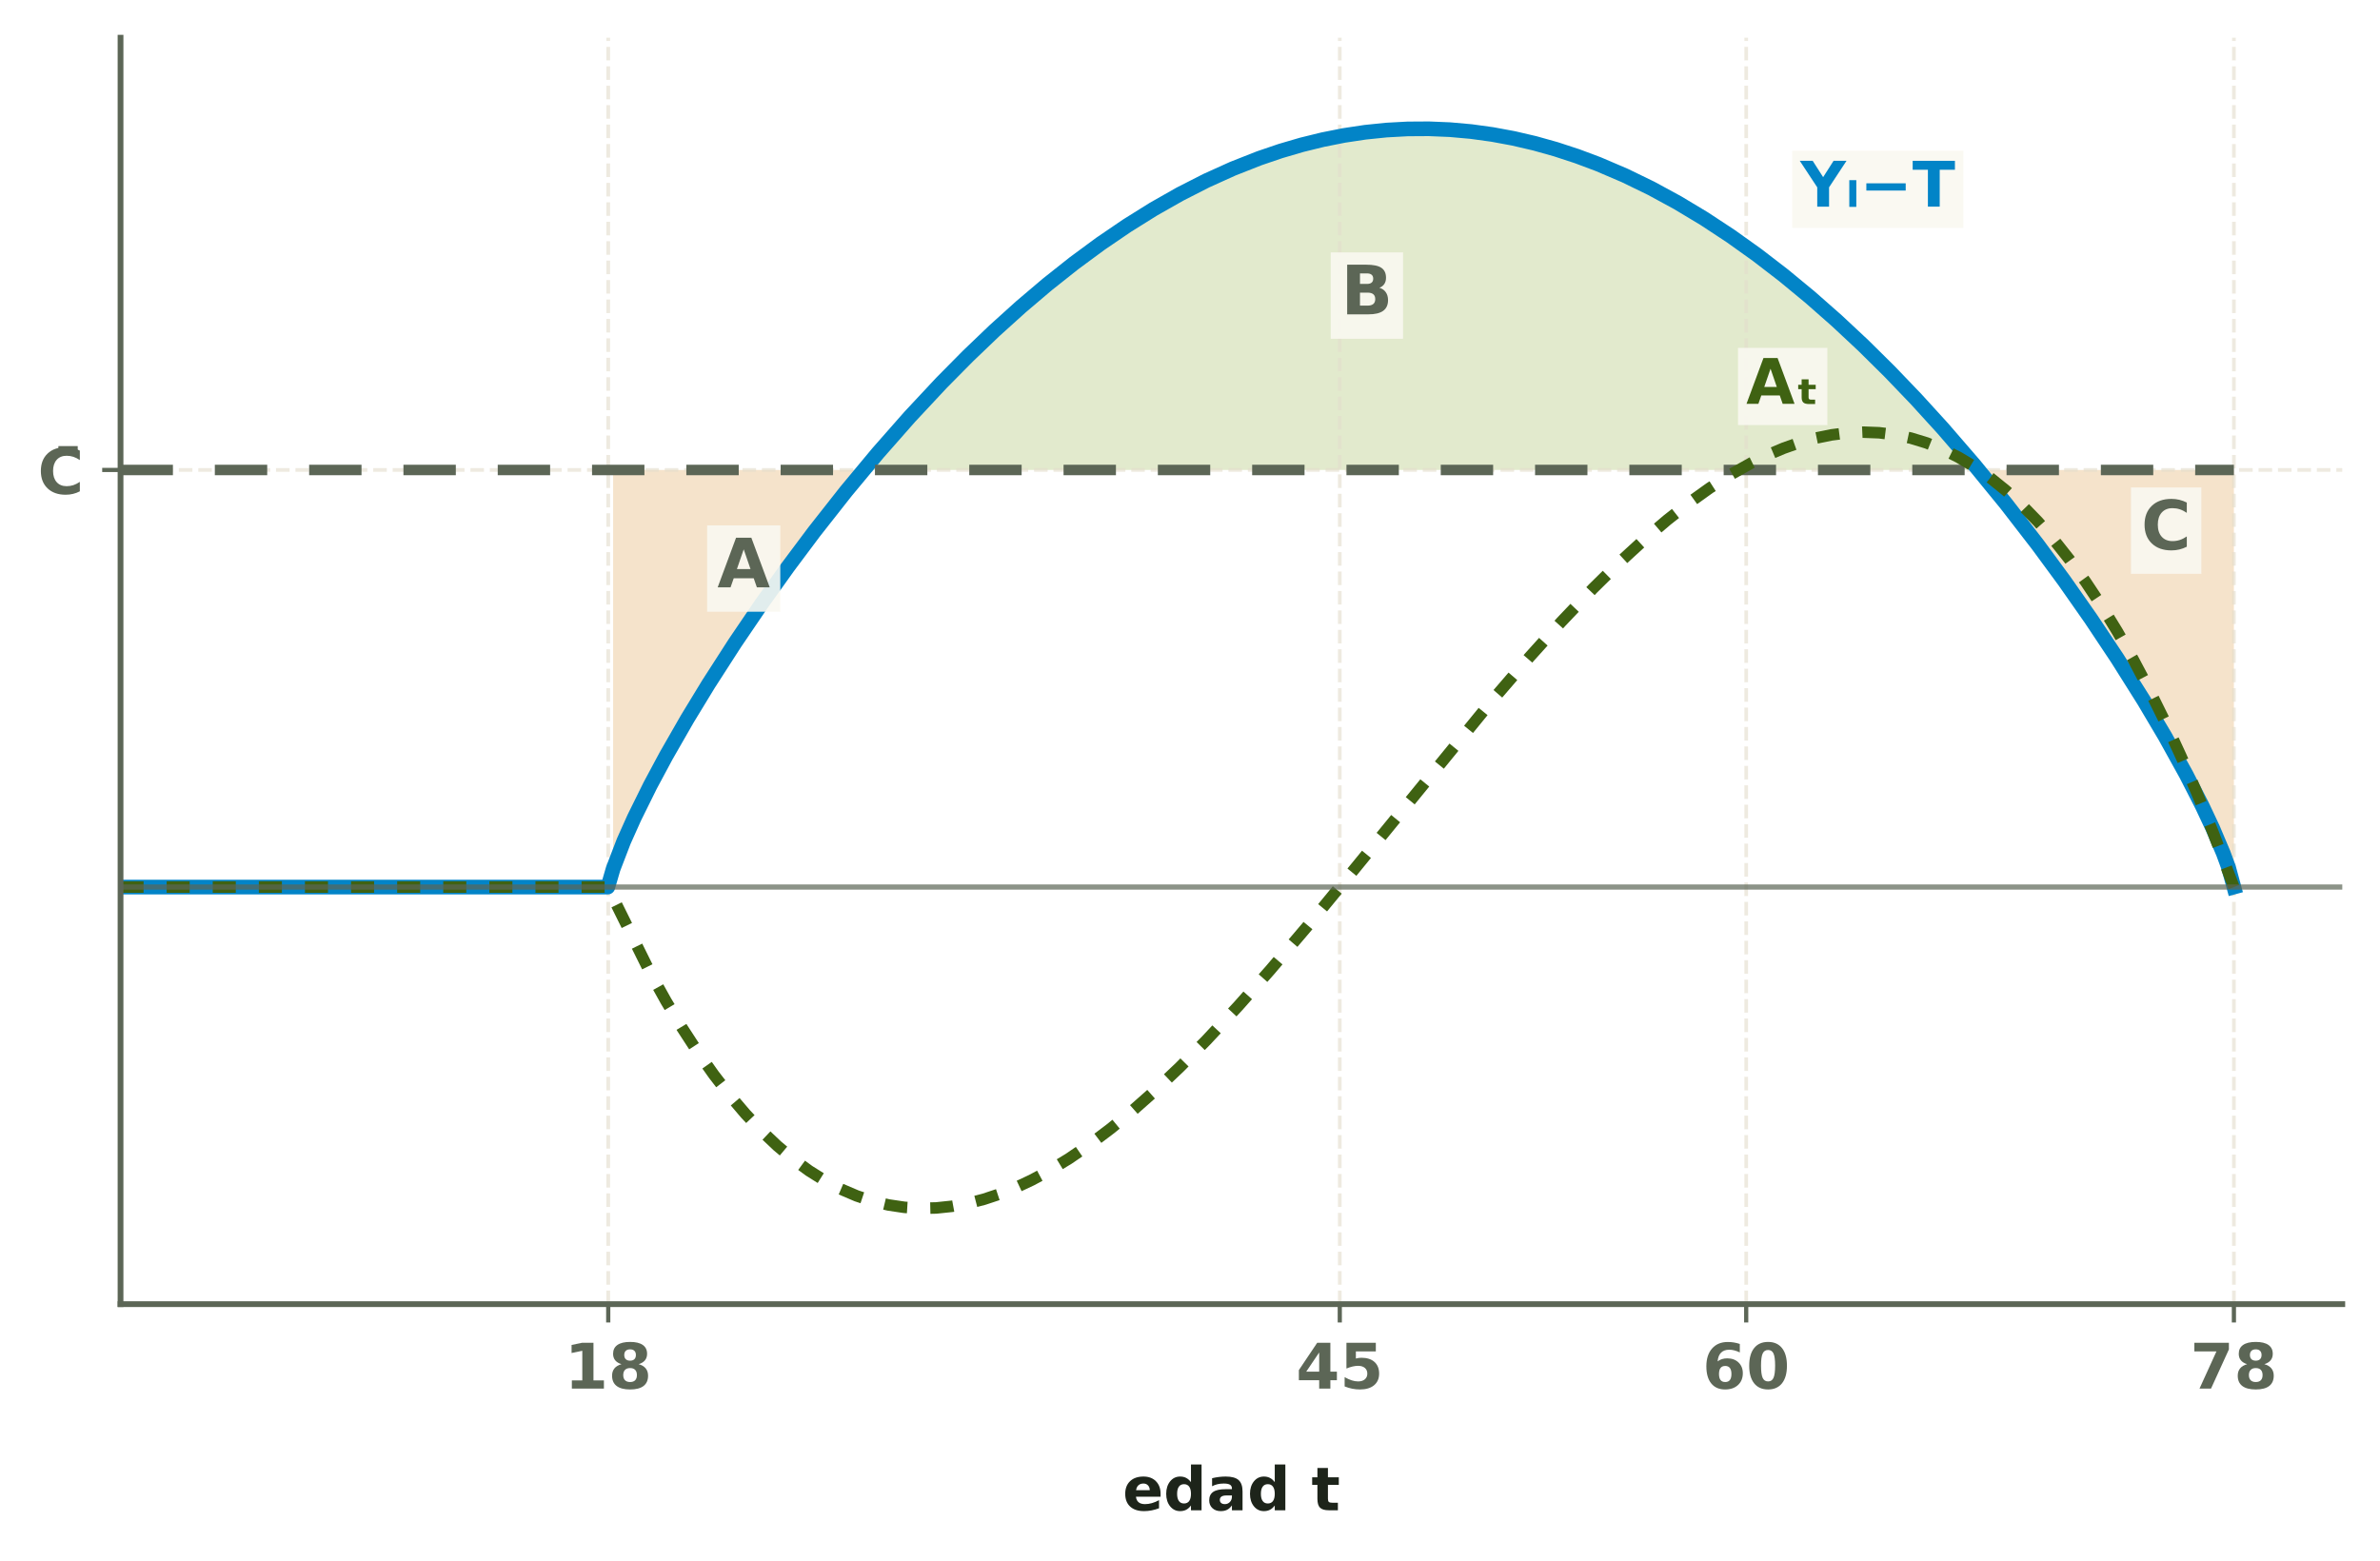
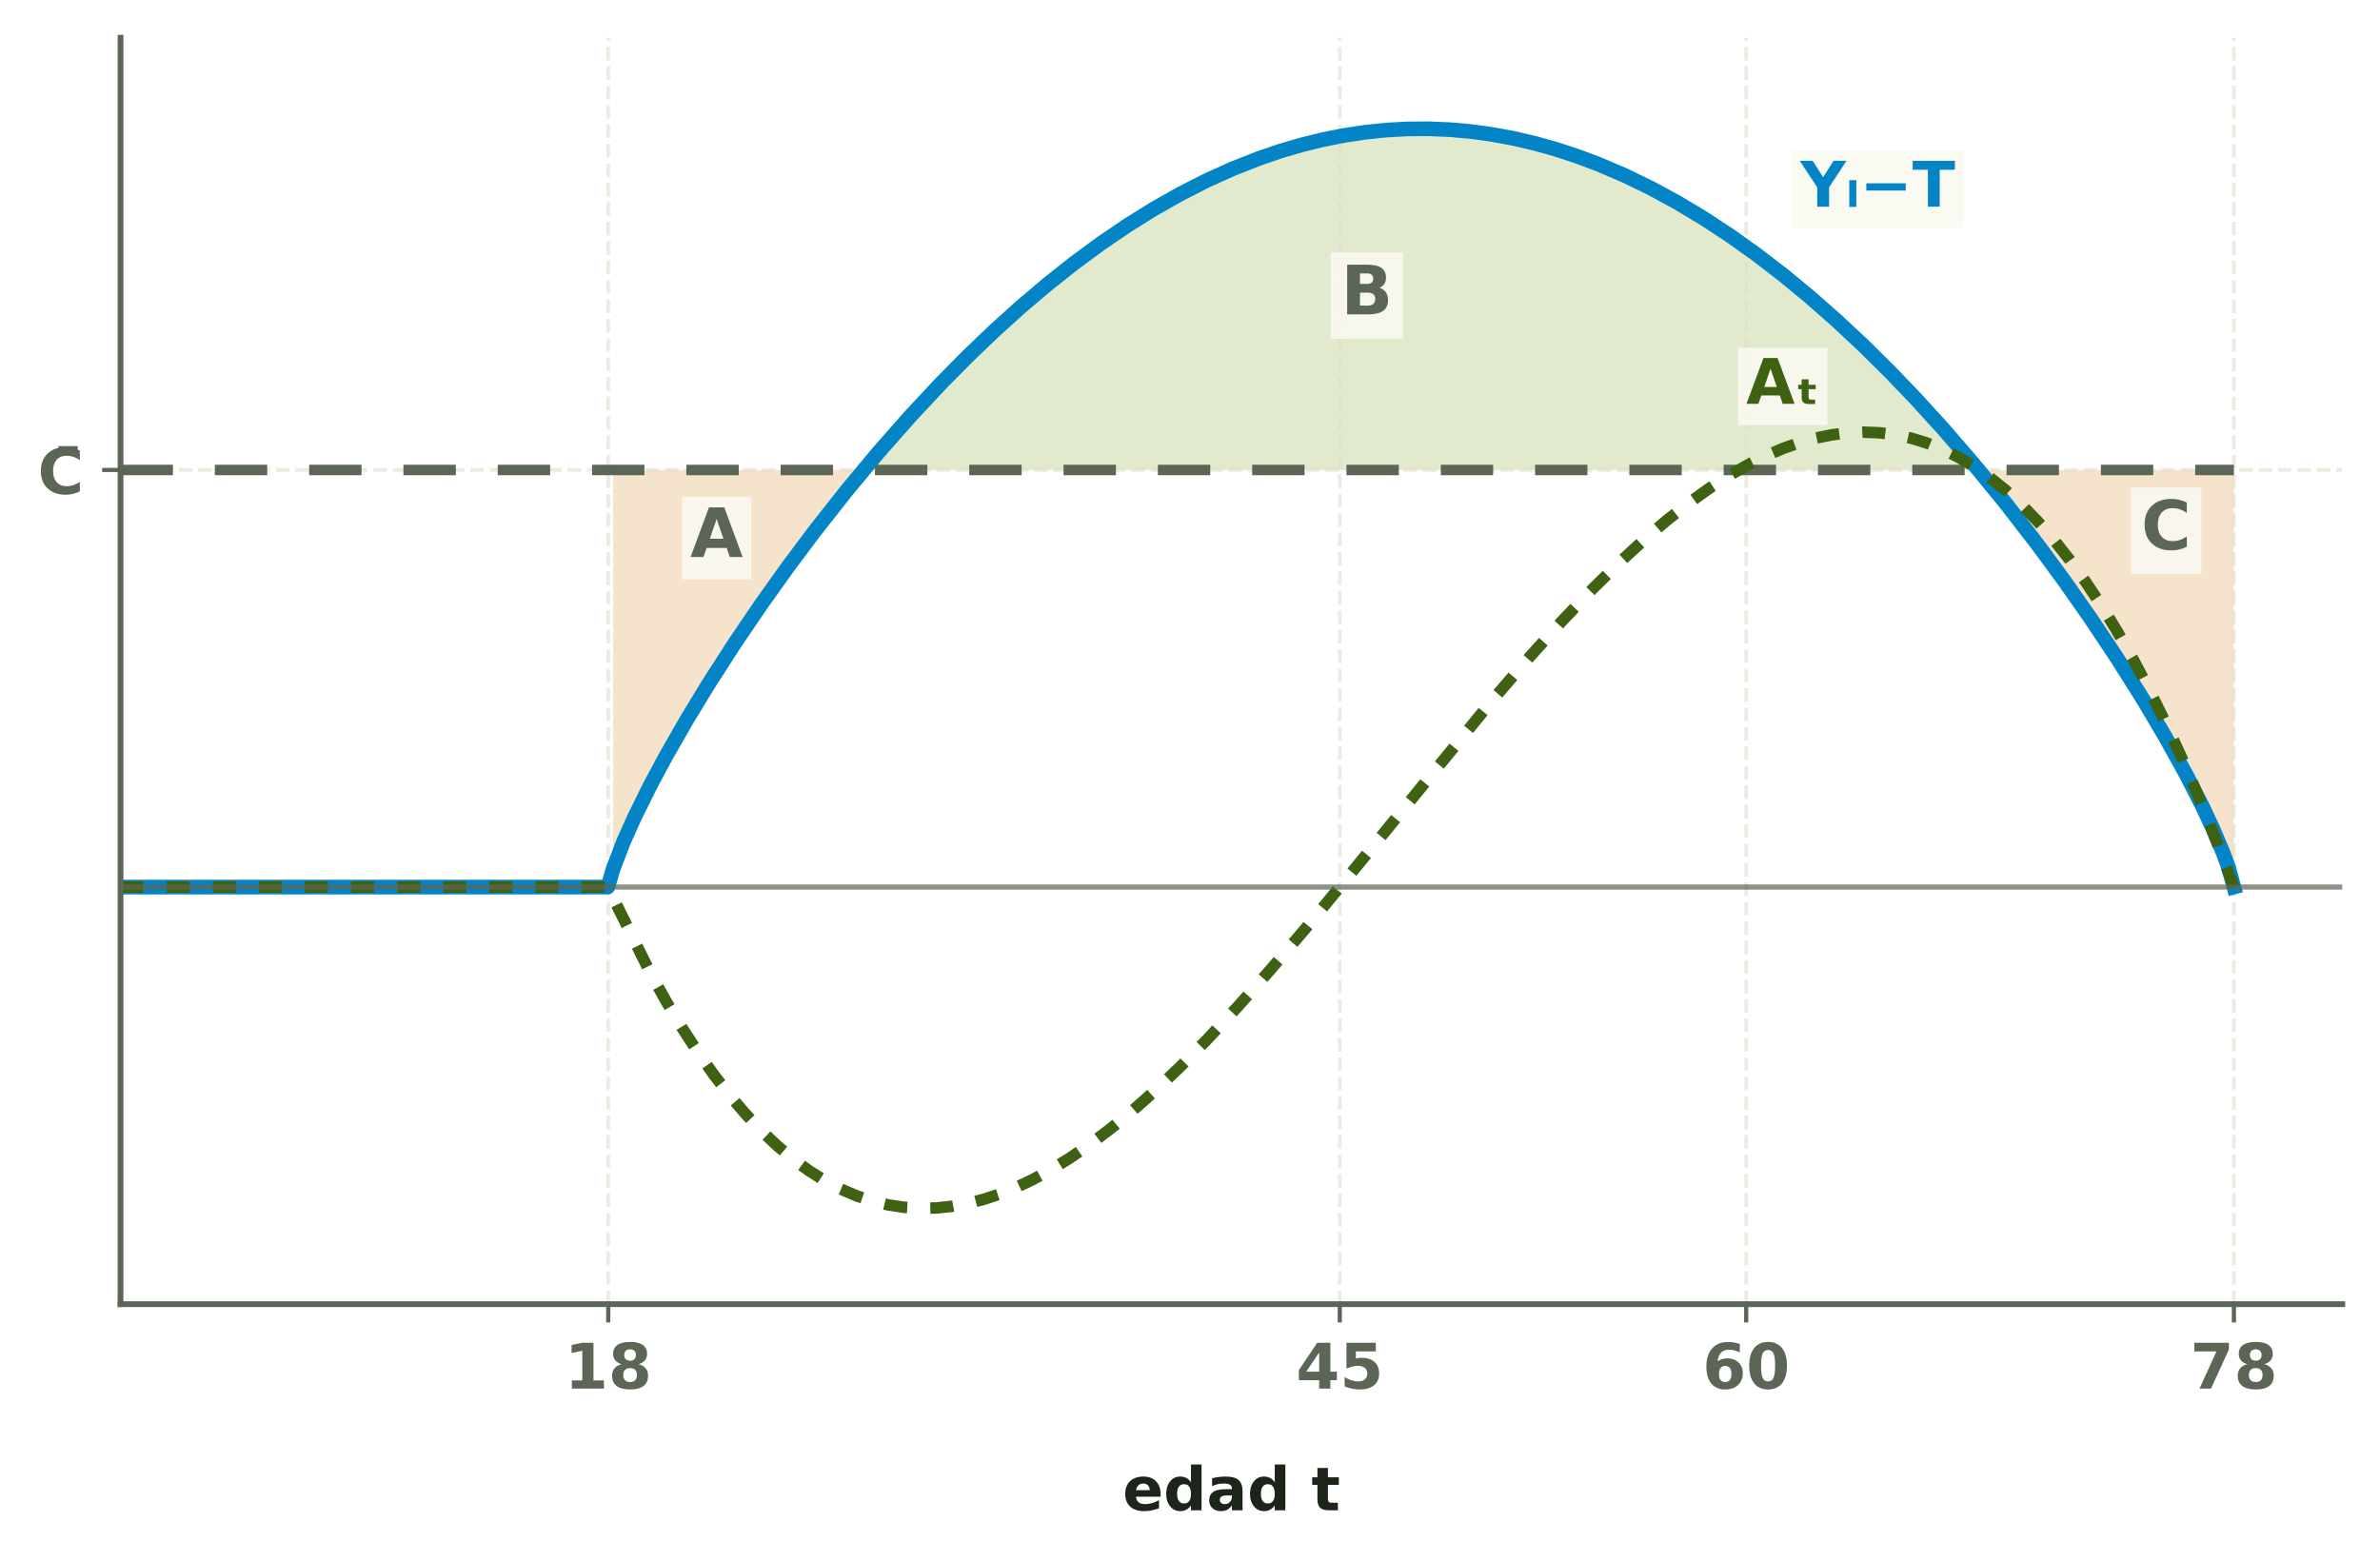
<svg xmlns="http://www.w3.org/2000/svg" xmlns:xlink="http://www.w3.org/1999/xlink" width="454.287pt" height="297.92pt" viewBox="0 0 454.287 297.92" version="1.1">
  <defs>
    <style type="text/css">*{stroke-linejoin: round; stroke-linecap: butt}</style>
  </defs>
  <g id="figure_1">
    <g id="patch_1">
      <path d="M 0 297.92  L 454.287 297.92  L 454.287 0  L 0 0  L 0 297.92  z " style="fill: none; opacity: 0" />
    </g>
    <g id="axes_1">
      <g id="patch_2">
        <path d="M 23.007 248.976  L 447.087 248.976  L 447.087 7.2  L 23.007 7.2  L 23.007 248.976  z " style="fill: none" />
      </g>
      <g id="PolyCollection_1">
        <path d="M 117.031 89.722  L 117.031 165.874  L 118.042 163.098  L 119.053 160.611  L 120.064 158.293  L 121.075 156.092  L 122.086 153.981  L 123.097 151.941  L 124.108 149.961  L 125.119 148.032  L 126.13 146.148  L 127.141 144.303  L 128.152 142.493  L 129.163 140.716  L 130.174 138.968  L 131.185 137.248  L 132.196 135.552  L 133.207 133.881  L 134.218 132.232  L 135.229 130.605  L 136.24 128.997  L 137.251 127.409  L 138.262 125.839  L 139.273 124.286  L 140.284 122.751  L 141.295 121.232  L 142.306 119.729  L 143.317 118.242  L 144.328 116.769  L 145.339 115.311  L 146.35 113.868  L 147.361 112.438  L 148.372 111.022  L 149.383 109.619  L 150.394 108.23  L 151.405 106.853  L 152.416 105.489  L 153.427 104.138  L 154.438 102.799  L 155.449 101.473  L 156.46 100.158  L 157.471 98.856  L 158.482 97.565  L 159.493 96.287  L 160.504 95.019  L 161.515 93.764  L 162.526 92.52  L 163.537 91.287  L 164.548 90.066  L 164.548 89.722  L 164.548 89.722  L 163.537 89.722  L 162.526 89.722  L 161.515 89.722  L 160.504 89.722  L 159.493 89.722  L 158.482 89.722  L 157.471 89.722  L 156.46 89.722  L 155.449 89.722  L 154.438 89.722  L 153.427 89.722  L 152.416 89.722  L 151.405 89.722  L 150.394 89.722  L 149.383 89.722  L 148.372 89.722  L 147.361 89.722  L 146.35 89.722  L 145.339 89.722  L 144.328 89.722  L 143.317 89.722  L 142.306 89.722  L 141.295 89.722  L 140.284 89.722  L 139.273 89.722  L 138.262 89.722  L 137.251 89.722  L 136.24 89.722  L 135.229 89.722  L 134.218 89.722  L 133.207 89.722  L 132.196 89.722  L 131.185 89.722  L 130.174 89.722  L 129.163 89.722  L 128.152 89.722  L 127.141 89.722  L 126.13 89.722  L 125.119 89.722  L 124.108 89.722  L 123.097 89.722  L 122.086 89.722  L 121.075 89.722  L 120.064 89.722  L 119.053 89.722  L 118.042 89.722  L 117.031 89.722  z " clip-path="url(#p60398a9bfd)" style="fill: #f5e3cb" />
        <path d="M 377.872 89.722  L 377.872 89.972  L 378.883 91.193  L 379.894 92.425  L 380.905 93.668  L 381.916 94.922  L 382.927 96.189  L 383.938 97.467  L 384.949 98.756  L 385.96 100.058  L 386.971 101.371  L 387.982 102.697  L 388.993 104.035  L 390.004 105.385  L 391.015 106.748  L 392.026 108.123  L 393.037 109.512  L 394.048 110.913  L 395.059 112.328  L 396.07 113.757  L 397.081 115.2  L 398.092 116.657  L 399.103 118.128  L 400.114 119.614  L 401.125 121.116  L 402.136 122.634  L 403.147 124.168  L 404.158 125.719  L 405.169 127.287  L 406.18 128.874  L 407.191 130.48  L 408.202 132.106  L 409.213 133.754  L 410.224 135.423  L 411.235 137.116  L 412.246 138.835  L 413.257 140.58  L 414.268 142.355  L 415.279 144.162  L 416.29 146.005  L 417.301 147.886  L 418.312 149.811  L 419.323 151.787  L 420.334 153.822  L 421.345 155.927  L 422.356 158.12  L 423.367 160.428  L 424.378 162.899  L 425.389 165.644  L 426.4 169.349  L 426.4 89.722  L 426.4 89.722  L 425.389 89.722  L 424.378 89.722  L 423.367 89.722  L 422.356 89.722  L 421.345 89.722  L 420.334 89.722  L 419.323 89.722  L 418.312 89.722  L 417.301 89.722  L 416.29 89.722  L 415.279 89.722  L 414.268 89.722  L 413.257 89.722  L 412.246 89.722  L 411.235 89.722  L 410.224 89.722  L 409.213 89.722  L 408.202 89.722  L 407.191 89.722  L 406.18 89.722  L 405.169 89.722  L 404.158 89.722  L 403.147 89.722  L 402.136 89.722  L 401.125 89.722  L 400.114 89.722  L 399.103 89.722  L 398.092 89.722  L 397.081 89.722  L 396.07 89.722  L 395.059 89.722  L 394.048 89.722  L 393.037 89.722  L 392.026 89.722  L 391.015 89.722  L 390.004 89.722  L 388.993 89.722  L 387.982 89.722  L 386.971 89.722  L 385.96 89.722  L 384.949 89.722  L 383.938 89.722  L 382.927 89.722  L 381.916 89.722  L 380.905 89.722  L 379.894 89.722  L 378.883 89.722  L 377.872 89.722  z " clip-path="url(#p60398a9bfd)" style="fill: #f5e3cb" />
      </g>
      <g id="PolyCollection_2">
        <path d="M 165.559 89.722  L 165.559 88.856  L 166.57 87.657  L 167.581 86.47  L 168.592 85.293  L 169.603 84.128  L 170.614 82.974  L 171.625 81.831  L 172.636 80.699  L 173.647 79.578  L 174.658 78.468  L 175.669 77.369  L 176.68 76.28  L 177.691 75.203  L 178.702 74.137  L 179.713 73.082  L 180.725 72.037  L 181.736 71.004  L 182.747 69.981  L 183.758 68.97  L 184.769 67.969  L 185.78 66.98  L 186.791 66.001  L 187.802 65.033  L 188.813 64.076  L 189.824 63.13  L 190.835 62.195  L 191.846 61.272  L 192.857 60.359  L 193.868 59.457  L 194.879 58.566  L 195.89 57.686  L 196.901 56.818  L 197.912 55.96  L 198.923 55.114  L 199.934 54.278  L 200.945 53.454  L 201.956 52.641  L 202.967 51.839  L 203.978 51.048  L 204.989 50.269  L 206 49.501  L 207.011 48.744  L 208.022 47.998  L 209.033 47.264  L 210.044 46.54  L 211.055 45.829  L 212.066 45.128  L 213.077 44.439  L 214.088 43.762  L 215.099 43.096  L 216.11 42.441  L 217.121 41.798  L 218.132 41.166  L 219.143 40.546  L 220.154 39.937  L 221.165 39.34  L 222.176 38.754  L 223.187 38.18  L 224.198 37.618  L 225.209 37.067  L 226.22 36.528  L 227.231 36  L 228.242 35.485  L 229.253 34.98  L 230.264 34.488  L 231.275 34.007  L 232.286 33.539  L 233.297 33.082  L 234.308 32.636  L 235.319 32.203  L 236.33 31.781  L 237.341 31.371  L 238.352 30.974  L 239.363 30.587  L 240.374 30.213  L 241.385 29.851  L 242.396 29.501  L 243.407 29.162  L 244.418 28.836  L 245.429 28.521  L 246.44 28.219  L 247.451 27.928  L 248.462 27.65  L 249.473 27.383  L 250.484 27.129  L 251.495 26.886  L 252.506 26.656  L 253.517 26.437  L 254.528 26.231  L 255.539 26.037  L 256.55 25.855  L 257.561 25.684  L 258.572 25.526  L 259.583 25.381  L 260.594 25.247  L 261.605 25.125  L 262.616 25.015  L 263.627 24.918  L 264.638 24.832  L 265.649 24.759  L 266.66 24.698  L 267.671 24.649  L 268.682 24.612  L 269.693 24.587  L 270.704 24.575  L 271.715 24.574  L 272.726 24.586  L 273.737 24.61  L 274.748 24.646  L 275.759 24.694  L 276.77 24.754  L 277.782 24.826  L 278.793 24.911  L 279.804 25.007  L 280.815 25.116  L 281.826 25.237  L 282.837 25.37  L 283.848 25.515  L 284.859 25.672  L 285.87 25.841  L 286.881 26.022  L 287.892 26.216  L 288.903 26.421  L 289.914 26.639  L 290.925 26.868  L 291.936 27.11  L 292.947 27.363  L 293.958 27.629  L 294.969 27.906  L 295.98 28.196  L 296.991 28.498  L 298.002 28.811  L 299.013 29.137  L 300.024 29.474  L 301.035 29.824  L 302.046 30.185  L 303.057 30.558  L 304.068 30.943  L 305.079 31.34  L 306.09 31.749  L 307.101 32.17  L 308.112 32.603  L 309.123 33.047  L 310.134 33.503  L 311.145 33.971  L 312.156 34.451  L 313.167 34.942  L 314.178 35.445  L 315.189 35.96  L 316.2 36.487  L 317.211 37.025  L 318.222 37.575  L 319.233 38.136  L 320.244 38.71  L 321.255 39.294  L 322.266 39.891  L 323.277 40.498  L 324.288 41.118  L 325.299 41.749  L 326.31 42.391  L 327.321 43.045  L 328.332 43.71  L 329.343 44.387  L 330.354 45.075  L 331.365 45.774  L 332.376 46.485  L 333.387 47.207  L 334.398 47.941  L 335.409 48.686  L 336.42 49.442  L 337.431 50.209  L 338.442 50.988  L 339.453 51.778  L 340.464 52.579  L 341.475 53.391  L 342.486 54.214  L 343.497 55.049  L 344.508 55.895  L 345.519 56.751  L 346.53 57.619  L 347.541 58.498  L 348.552 59.388  L 349.563 60.289  L 350.574 61.201  L 351.585 62.124  L 352.596 63.058  L 353.607 64.003  L 354.618 64.959  L 355.629 65.926  L 356.64 66.904  L 357.651 67.893  L 358.662 68.893  L 359.673 69.903  L 360.684 70.925  L 361.695 71.958  L 362.706 73.001  L 363.717 74.056  L 364.728 75.121  L 365.739 76.197  L 366.75 77.285  L 367.761 78.383  L 368.772 79.492  L 369.783 80.612  L 370.794 81.743  L 371.805 82.886  L 372.816 84.039  L 373.828 85.203  L 374.839 86.379  L 375.85 87.565  L 376.861 88.763  L 376.861 89.722  L 376.861 89.722  L 375.85 89.722  L 374.839 89.722  L 373.828 89.722  L 372.816 89.722  L 371.805 89.722  L 370.794 89.722  L 369.783 89.722  L 368.772 89.722  L 367.761 89.722  L 366.75 89.722  L 365.739 89.722  L 364.728 89.722  L 363.717 89.722  L 362.706 89.722  L 361.695 89.722  L 360.684 89.722  L 359.673 89.722  L 358.662 89.722  L 357.651 89.722  L 356.64 89.722  L 355.629 89.722  L 354.618 89.722  L 353.607 89.722  L 352.596 89.722  L 351.585 89.722  L 350.574 89.722  L 349.563 89.722  L 348.552 89.722  L 347.541 89.722  L 346.53 89.722  L 345.519 89.722  L 344.508 89.722  L 343.497 89.722  L 342.486 89.722  L 341.475 89.722  L 340.464 89.722  L 339.453 89.722  L 338.442 89.722  L 337.431 89.722  L 336.42 89.722  L 335.409 89.722  L 334.398 89.722  L 333.387 89.722  L 332.376 89.722  L 331.365 89.722  L 330.354 89.722  L 329.343 89.722  L 328.332 89.722  L 327.321 89.722  L 326.31 89.722  L 325.299 89.722  L 324.288 89.722  L 323.277 89.722  L 322.266 89.722  L 321.255 89.722  L 320.244 89.722  L 319.233 89.722  L 318.222 89.722  L 317.211 89.722  L 316.2 89.722  L 315.189 89.722  L 314.178 89.722  L 313.167 89.722  L 312.156 89.722  L 311.145 89.722  L 310.134 89.722  L 309.123 89.722  L 308.112 89.722  L 307.101 89.722  L 306.09 89.722  L 305.079 89.722  L 304.068 89.722  L 303.057 89.722  L 302.046 89.722  L 301.035 89.722  L 300.024 89.722  L 299.013 89.722  L 298.002 89.722  L 296.991 89.722  L 295.98 89.722  L 294.969 89.722  L 293.958 89.722  L 292.947 89.722  L 291.936 89.722  L 290.925 89.722  L 289.914 89.722  L 288.903 89.722  L 287.892 89.722  L 286.881 89.722  L 285.87 89.722  L 284.859 89.722  L 283.848 89.722  L 282.837 89.722  L 281.826 89.722  L 280.815 89.722  L 279.804 89.722  L 278.793 89.722  L 277.782 89.722  L 276.77 89.722  L 275.759 89.722  L 274.748 89.722  L 273.737 89.722  L 272.726 89.722  L 271.715 89.722  L 270.704 89.722  L 269.693 89.722  L 268.682 89.722  L 267.671 89.722  L 266.66 89.722  L 265.649 89.722  L 264.638 89.722  L 263.627 89.722  L 262.616 89.722  L 261.605 89.722  L 260.594 89.722  L 259.583 89.722  L 258.572 89.722  L 257.561 89.722  L 256.55 89.722  L 255.539 89.722  L 254.528 89.722  L 253.517 89.722  L 252.506 89.722  L 251.495 89.722  L 250.484 89.722  L 249.473 89.722  L 248.462 89.722  L 247.451 89.722  L 246.44 89.722  L 245.429 89.722  L 244.418 89.722  L 243.407 89.722  L 242.396 89.722  L 241.385 89.722  L 240.374 89.722  L 239.363 89.722  L 238.352 89.722  L 237.341 89.722  L 236.33 89.722  L 235.319 89.722  L 234.308 89.722  L 233.297 89.722  L 232.286 89.722  L 231.275 89.722  L 230.264 89.722  L 229.253 89.722  L 228.242 89.722  L 227.231 89.722  L 226.22 89.722  L 225.209 89.722  L 224.198 89.722  L 223.187 89.722  L 222.176 89.722  L 221.165 89.722  L 220.154 89.722  L 219.143 89.722  L 218.132 89.722  L 217.121 89.722  L 216.11 89.722  L 215.099 89.722  L 214.088 89.722  L 213.077 89.722  L 212.066 89.722  L 211.055 89.722  L 210.044 89.722  L 209.033 89.722  L 208.022 89.722  L 207.011 89.722  L 206 89.722  L 204.989 89.722  L 203.978 89.722  L 202.967 89.722  L 201.956 89.722  L 200.945 89.722  L 199.934 89.722  L 198.923 89.722  L 197.912 89.722  L 196.901 89.722  L 195.89 89.722  L 194.879 89.722  L 193.868 89.722  L 192.857 89.722  L 191.846 89.722  L 190.835 89.722  L 189.824 89.722  L 188.813 89.722  L 187.802 89.722  L 186.791 89.722  L 185.78 89.722  L 184.769 89.722  L 183.758 89.722  L 182.747 89.722  L 181.736 89.722  L 180.725 89.722  L 179.713 89.722  L 178.702 89.722  L 177.691 89.722  L 176.68 89.722  L 175.669 89.722  L 174.658 89.722  L 173.647 89.722  L 172.636 89.722  L 171.625 89.722  L 170.614 89.722  L 169.603 89.722  L 168.592 89.722  L 167.581 89.722  L 166.57 89.722  L 165.559 89.722  z " clip-path="url(#p60398a9bfd)" style="fill: #e2eacd" />
      </g>
      <g id="matplotlib.axis_1">
        <g id="xtick_1">
          <g id="line2d_1">
            <path d="M 116.098 248.976  L 116.098 7.2  " clip-path="url(#p60398a9bfd)" style="fill: none; stroke-dasharray: 2.59,1.12; stroke-dashoffset: 0; stroke: #e2dccb; stroke-opacity: 0.6; stroke-width: 0.7" />
          </g>
          <g id="line2d_2">
            <defs>
              <path id="m096bc9ec4f" d="M 0 0  L 0 3.5  " style="stroke: #5c6656; stroke-width: 0.8" />
            </defs>
            <g>
              <use xlink:href="#m096bc9ec4f" x="116.098" y="248.976" style="fill: #5c6656; stroke: #5c6656; stroke-width: 0.8" />
            </g>
          </g>
          <g id="text_1">
            <g style="fill: #5c6656" transform="translate(107.7482 265.0941) scale(0.12 -0.12)">
              <defs>
                <path id="DejaVuSans-Bold-31" d="M 750 831  L 1813 831  L 1813 3847  L 722 3622  L 722 4441  L 1806 4666  L 2950 4666  L 2950 831  L 4013 831  L 4013 0  L 750 0  L 750 831  z " transform="scale(0.015625)" />
                <path id="DejaVuSans-Bold-38" d="M 2228 2088  Q 1891 2088 1709 1903  Q 1528 1719 1528 1375  Q 1528 1031 1709 848  Q 1891 666 2228 666  Q 2563 666 2741 848  Q 2919 1031 2919 1375  Q 2919 1722 2741 1905  Q 2563 2088 2228 2088  z M 1350 2484  Q 925 2613 709 2878  Q 494 3144 494 3541  Q 494 4131 934 4440  Q 1375 4750 2228 4750  Q 3075 4750 3515 4442  Q 3956 4134 3956 3541  Q 3956 3144 3739 2878  Q 3522 2613 3097 2484  Q 3572 2353 3814 2058  Q 4056 1763 4056 1313  Q 4056 619 3595 264  Q 3134 -91 2228 -91  Q 1319 -91 855 264  Q 391 619 391 1313  Q 391 1763 633 2058  Q 875 2353 1350 2484  z M 1631 3419  Q 1631 3141 1786 2991  Q 1941 2841 2228 2841  Q 2509 2841 2662 2991  Q 2816 3141 2816 3419  Q 2816 3697 2662 3845  Q 2509 3994 2228 3994  Q 1941 3994 1786 3844  Q 1631 3694 1631 3419  z " transform="scale(0.015625)" />
              </defs>
              <use xlink:href="#DejaVuSans-Bold-31" />
              <use xlink:href="#DejaVuSans-Bold-38" x="69.58" />
            </g>
          </g>
        </g>
        <g id="xtick_2">
          <g id="line2d_3">
            <path d="M 255.734 248.976  L 255.734 7.2  " clip-path="url(#p60398a9bfd)" style="fill: none; stroke-dasharray: 2.59,1.12; stroke-dashoffset: 0; stroke: #e2dccb; stroke-opacity: 0.6; stroke-width: 0.7" />
          </g>
          <g id="line2d_4">
            <g>
              <use xlink:href="#m096bc9ec4f" x="255.734" y="248.976" style="fill: #5c6656; stroke: #5c6656; stroke-width: 0.8" />
            </g>
          </g>
          <g id="text_2">
            <g style="fill: #5c6656" transform="translate(247.3843 265.0941) scale(0.12 -0.12)">
              <defs>
                <path id="DejaVuSans-Bold-34" d="M 2356 3675  L 1038 1722  L 2356 1722  L 2356 3675  z M 2156 4666  L 3494 4666  L 3494 1722  L 4159 1722  L 4159 850  L 3494 850  L 3494 0  L 2356 0  L 2356 850  L 288 850  L 288 1881  L 2156 4666  z " transform="scale(0.015625)" />
                <path id="DejaVuSans-Bold-35" d="M 678 4666  L 3669 4666  L 3669 3781  L 1638 3781  L 1638 3059  Q 1775 3097 1914 3117  Q 2053 3138 2203 3138  Q 3056 3138 3531 2711  Q 4006 2284 4006 1522  Q 4006 766 3489 337  Q 2972 -91 2053 -91  Q 1656 -91 1267 -14  Q 878 63 494 219  L 494 1166  Q 875 947 1217 837  Q 1559 728 1863 728  Q 2300 728 2551 942  Q 2803 1156 2803 1522  Q 2803 1891 2551 2103  Q 2300 2316 1863 2316  Q 1603 2316 1309 2248  Q 1016 2181 678 2041  L 678 4666  z " transform="scale(0.015625)" />
              </defs>
              <use xlink:href="#DejaVuSans-Bold-34" />
              <use xlink:href="#DejaVuSans-Bold-35" x="69.58" />
            </g>
          </g>
        </g>
        <g id="xtick_3">
          <g id="line2d_5">
            <path d="M 333.309 248.976  L 333.309 7.2  " clip-path="url(#p60398a9bfd)" style="fill: none; stroke-dasharray: 2.59,1.12; stroke-dashoffset: 0; stroke: #e2dccb; stroke-opacity: 0.6; stroke-width: 0.7" />
          </g>
          <g id="line2d_6">
            <g>
              <use xlink:href="#m096bc9ec4f" x="333.309" y="248.976" style="fill: #5c6656; stroke: #5c6656; stroke-width: 0.8" />
            </g>
          </g>
          <g id="text_3">
            <g style="fill: #5c6656" transform="translate(324.9599 265.0941) scale(0.12 -0.12)">
              <defs>
                <path id="DejaVuSans-Bold-36" d="M 2316 2303  Q 2000 2303 1842 2098  Q 1684 1894 1684 1484  Q 1684 1075 1842 870  Q 2000 666 2316 666  Q 2634 666 2792 870  Q 2950 1075 2950 1484  Q 2950 1894 2792 2098  Q 2634 2303 2316 2303  z M 3803 4544  L 3803 3681  Q 3506 3822 3243 3889  Q 2981 3956 2731 3956  Q 2194 3956 1894 3657  Q 1594 3359 1544 2772  Q 1750 2925 1990 3001  Q 2231 3078 2516 3078  Q 3231 3078 3670 2659  Q 4109 2241 4109 1563  Q 4109 813 3618 361  Q 3128 -91 2303 -91  Q 1394 -91 895 523  Q 397 1138 397 2266  Q 397 3422 980 4083  Q 1563 4744 2578 4744  Q 2900 4744 3203 4694  Q 3506 4644 3803 4544  z " transform="scale(0.015625)" />
                <path id="DejaVuSans-Bold-30" d="M 2944 2338  Q 2944 3213 2780 3570  Q 2616 3928 2228 3928  Q 1841 3928 1675 3570  Q 1509 3213 1509 2338  Q 1509 1453 1675 1090  Q 1841 728 2228 728  Q 2613 728 2778 1090  Q 2944 1453 2944 2338  z M 4147 2328  Q 4147 1169 3647 539  Q 3147 -91 2228 -91  Q 1306 -91 806 539  Q 306 1169 306 2328  Q 306 3491 806 4120  Q 1306 4750 2228 4750  Q 3147 4750 3647 4120  Q 4147 3491 4147 2328  z " transform="scale(0.015625)" />
              </defs>
              <use xlink:href="#DejaVuSans-Bold-36" />
              <use xlink:href="#DejaVuSans-Bold-30" x="69.58" />
            </g>
          </g>
        </g>
        <g id="xtick_4">
          <g id="line2d_7">
            <path d="M 426.4 248.976  L 426.4 7.2  " clip-path="url(#p60398a9bfd)" style="fill: none; stroke-dasharray: 2.59,1.12; stroke-dashoffset: 0; stroke: #e2dccb; stroke-opacity: 0.6; stroke-width: 0.7" />
          </g>
          <g id="line2d_8">
            <g>
              <use xlink:href="#m096bc9ec4f" x="426.4" y="248.976" style="fill: #5c6656; stroke: #5c6656; stroke-width: 0.8" />
            </g>
          </g>
          <g id="text_4">
            <g style="fill: #5c6656" transform="translate(418.0507 265.0941) scale(0.12 -0.12)">
              <defs>
                <path id="DejaVuSans-Bold-37" d="M 428 4666  L 3944 4666  L 3944 3988  L 2125 0  L 953 0  L 2675 3781  L 428 3781  L 428 4666  z " transform="scale(0.015625)" />
              </defs>
              <use xlink:href="#DejaVuSans-Bold-37" />
              <use xlink:href="#DejaVuSans-Bold-38" x="69.58" />
            </g>
          </g>
        </g>
        <g id="text_5">
          <g style="fill: #1d241a" transform="translate(214.2849 288.328) scale(0.115 -0.115)">
            <defs>
              <path id="DejaVuSans-Bold-65" d="M 4031 1759  L 4031 1441  L 1416 1441  Q 1456 1047 1700 850  Q 1944 653 2381 653  Q 2734 653 3104 758  Q 3475 863 3866 1075  L 3866 213  Q 3469 63 3072 -14  Q 2675 -91 2278 -91  Q 1328 -91 801 392  Q 275 875 275 1747  Q 275 2603 792 3093  Q 1309 3584 2216 3584  Q 3041 3584 3536 3087  Q 4031 2591 4031 1759  z M 2881 2131  Q 2881 2450 2695 2645  Q 2509 2841 2209 2841  Q 1884 2841 1681 2658  Q 1478 2475 1428 2131  L 2881 2131  z " transform="scale(0.015625)" />
              <path id="DejaVuSans-Bold-64" d="M 2919 2988  L 2919 4863  L 4044 4863  L 4044 0  L 2919 0  L 2919 506  Q 2688 197 2409 53  Q 2131 -91 1766 -91  Q 1119 -91 703 423  Q 288 938 288 1747  Q 288 2556 703 3070  Q 1119 3584 1766 3584  Q 2128 3584 2408 3439  Q 2688 3294 2919 2988  z M 2181 722  Q 2541 722 2730 984  Q 2919 1247 2919 1747  Q 2919 2247 2730 2509  Q 2541 2772 2181 2772  Q 1825 2772 1636 2509  Q 1447 2247 1447 1747  Q 1447 1247 1636 984  Q 1825 722 2181 722  z " transform="scale(0.015625)" />
              <path id="DejaVuSans-Bold-61" d="M 2106 1575  Q 1756 1575 1579 1456  Q 1403 1338 1403 1106  Q 1403 894 1545 773  Q 1688 653 1941 653  Q 2256 653 2472 879  Q 2688 1106 2688 1447  L 2688 1575  L 2106 1575  z M 3816 1997  L 3816 0  L 2688 0  L 2688 519  Q 2463 200 2181 54  Q 1900 -91 1497 -91  Q 953 -91 614 226  Q 275 544 275 1050  Q 275 1666 698 1953  Q 1122 2241 2028 2241  L 2688 2241  L 2688 2328  Q 2688 2594 2478 2717  Q 2269 2841 1825 2841  Q 1466 2841 1156 2769  Q 847 2697 581 2553  L 581 3406  Q 941 3494 1303 3539  Q 1666 3584 2028 3584  Q 2975 3584 3395 3211  Q 3816 2838 3816 1997  z " transform="scale(0.015625)" />
              <path id="DejaVuSans-Bold-20" transform="scale(0.015625)" />
              <path id="DejaVuSans-Bold-74" d="M 1759 4494  L 1759 3500  L 2913 3500  L 2913 2700  L 1759 2700  L 1759 1216  Q 1759 972 1856 886  Q 1953 800 2241 800  L 2816 800  L 2816 0  L 1856 0  Q 1194 0 917 276  Q 641 553 641 1216  L 641 2700  L 84 2700  L 84 3500  L 641 3500  L 641 4494  L 1759 4494  z " transform="scale(0.015625)" />
            </defs>
            <use xlink:href="#DejaVuSans-Bold-65" />
            <use xlink:href="#DejaVuSans-Bold-64" x="67.822" />
            <use xlink:href="#DejaVuSans-Bold-61" x="139.404" />
            <use xlink:href="#DejaVuSans-Bold-64" x="206.885" />
            <use xlink:href="#DejaVuSans-Bold-20" x="278.467" />
            <use xlink:href="#DejaVuSans-Bold-74" x="313.281" />
          </g>
        </g>
      </g>
      <g id="matplotlib.axis_2">
        <g id="ytick_1">
          <g id="line2d_9">
            <path d="M 23.007 89.722  L 447.087 89.722  " clip-path="url(#p60398a9bfd)" style="fill: none; stroke-dasharray: 2.59,1.12; stroke-dashoffset: 0; stroke: #e2dccb; stroke-opacity: 0.6; stroke-width: 0.7" />
          </g>
          <g id="line2d_10">
            <defs>
              <path id="m035c01e7cd" d="M 0 0  L -3.5 0  " style="stroke: #5c6656; stroke-width: 0.8" />
            </defs>
            <g>
              <use xlink:href="#m035c01e7cd" x="23.007" y="89.722" style="fill: #5c6656; stroke: #5c6656; stroke-width: 0.8" />
            </g>
          </g>
          <g id="text_6">
            <g style="fill: #5c6656" transform="translate(7.2 94.28141) scale(0.12 -0.12)">
              <defs>
                <path id="DejaVuSans-Bold-43" d="M 4288 256  Q 3956 84 3597 -3  Q 3238 -91 2847 -91  Q 1681 -91 1000 561  Q 319 1213 319 2328  Q 319 3447 1000 4098  Q 1681 4750 2847 4750  Q 3238 4750 3597 4662  Q 3956 4575 4288 4403  L 4288 3438  Q 3953 3666 3628 3772  Q 3303 3878 2944 3878  Q 2300 3878 1931 3465  Q 1563 3053 1563 2328  Q 1563 1606 1931 1193  Q 2300 781 2944 781  Q 3303 781 3628 887  Q 3953 994 4288 1222  L 4288 256  z " transform="scale(0.015625)" />
                <path id="DejaVuSans-Bold-304" d="M -2592 4863  L -624 4863  L -624 4275  L -2592 4275  L -2592 4863  z " transform="scale(0.015625)" />
              </defs>
              <use xlink:href="#DejaVuSans-Bold-43" />
              <use xlink:href="#DejaVuSans-Bold-304" x="73.389" />
            </g>
          </g>
        </g>
      </g>
      <g id="line2d_11">
        <path d="M 23.007 169.349  L 116.02 169.349  L 117.031 165.874  L 119.053 160.611  L 121.075 156.092  L 124.108 149.961  L 127.141 144.303  L 131.185 137.248  L 135.229 130.605  L 140.284 122.751  L 145.339 115.311  L 150.394 108.23  L 155.449 101.473  L 161.515 93.764  L 167.581 86.47  L 173.647 79.578  L 179.713 73.082  L 184.769 67.969  L 189.824 63.13  L 194.879 58.566  L 199.934 54.278  L 204.989 50.269  L 210.044 46.54  L 215.099 43.096  L 220.154 39.937  L 225.209 37.067  L 230.264 34.488  L 235.319 32.203  L 240.374 30.213  L 244.418 28.836  L 248.462 27.65  L 252.506 26.656  L 256.55 25.855  L 260.594 25.247  L 264.638 24.832  L 268.682 24.612  L 272.726 24.586  L 276.77 24.754  L 280.815 25.116  L 284.859 25.672  L 288.903 26.421  L 292.947 27.363  L 296.991 28.498  L 301.035 29.824  L 305.079 31.34  L 310.134 33.503  L 315.189 35.96  L 320.244 38.71  L 325.299 41.749  L 330.354 45.075  L 335.409 48.686  L 340.464 52.579  L 345.519 56.751  L 350.574 61.201  L 355.629 65.926  L 360.684 70.925  L 365.739 76.197  L 370.794 81.743  L 376.861 88.763  L 382.927 96.189  L 388.993 104.035  L 394.048 110.913  L 399.103 118.128  L 404.158 125.719  L 409.213 133.754  L 413.257 140.58  L 417.301 147.886  L 420.334 153.822  L 422.356 158.12  L 424.378 162.899  L 425.389 165.644  L 426.4 169.349  L 426.4 169.349  " clip-path="url(#p60398a9bfd)" style="fill: none; stroke: #0284c7; stroke-width: 2.8; stroke-linecap: square" />
      </g>
      <g id="line2d_12">
        <path d="M 23.007 89.722  L 426.4 89.722  L 426.4 89.722  " clip-path="url(#p60398a9bfd)" style="fill: none; stroke-dasharray: 10,8; stroke-dashoffset: 0; stroke: #5c6656; stroke-width: 2" />
      </g>
      <g id="line2d_13">
        <path d="M 23.007 169.349  L 116.02 169.349  L 124.108 185.695  L 127.141 191.144  L 130.174 196.2  L 133.207 200.871  L 136.24 205.166  L 139.273 209.093  L 142.306 212.662  L 145.339 215.88  L 148.372 218.756  L 151.405 221.299  L 154.438 223.518  L 157.471 225.42  L 160.504 227.015  L 163.537 228.312  L 166.57 229.318  L 169.603 230.042  L 172.636 230.493  L 175.669 230.68  L 178.702 230.611  L 181.736 230.294  L 184.769 229.739  L 187.802 228.953  L 190.835 227.946  L 193.868 226.726  L 196.901 225.302  L 199.934 223.682  L 203.978 221.232  L 208.022 218.469  L 212.066 215.414  L 216.11 212.088  L 220.154 208.51  L 225.209 203.715  L 230.264 198.598  L 236.33 192.09  L 242.396 185.245  L 249.473 176.926  L 258.572 165.868  L 284.859 133.67  L 291.936 125.451  L 298.002 118.72  L 304.068 112.349  L 309.123 107.366  L 314.178 102.722  L 318.222 99.277  L 322.266 96.094  L 326.31 93.194  L 330.354 90.597  L 334.398 88.324  L 337.431 86.843  L 340.464 85.565  L 343.497 84.497  L 346.53 83.648  L 349.563 83.027  L 352.596 82.642  L 355.629 82.502  L 358.662 82.616  L 361.695 82.992  L 364.728 83.638  L 367.761 84.564  L 370.794 85.777  L 373.828 87.287  L 376.861 89.102  L 379.894 91.231  L 382.927 93.681  L 385.96 96.463  L 388.993 99.584  L 392.026 103.052  L 395.059 106.878  L 398.092 111.068  L 401.125 115.632  L 404.158 120.579  L 407.191 125.916  L 410.224 131.653  L 413.257 137.797  L 416.29 144.359  L 419.323 151.345  L 422.356 158.766  L 426.4 169.349  L 426.4 169.349  " clip-path="url(#p60398a9bfd)" style="fill: none; stroke-dasharray: 4.4,4.4; stroke-dashoffset: 0; stroke: #3f6212; stroke-width: 2.2" />
      </g>
      <g id="line2d_14">
        <path d="M 23.007 169.349  L 447.087 169.349  " clip-path="url(#p60398a9bfd)" style="fill: none; stroke: #5c6656; stroke-opacity: 0.7; stroke-linecap: square" />
      </g>
      <g id="patch_3">
        <path d="M 23.007 248.976  L 23.007 7.2  " style="fill: none; stroke: #5c6656; stroke-width: 1.1; stroke-linejoin: miter; stroke-linecap: square" />
      </g>
      <g id="patch_4">
        <path d="M 23.007 248.976  L 447.087 248.976  " style="fill: none; stroke: #5c6656; stroke-width: 1.1; stroke-linejoin: miter; stroke-linecap: square" />
      </g>
      <g id="text_7">
        <g id="patch_5">
          <path d="M 342.093 43.506  L 374.774 43.506  L 374.774 28.773  L 342.093 28.773  z " style="fill: #faf8f1; opacity: 0.9" />
        </g>
        <g style="fill: #0284c7" transform="translate(343.6527 39.45063) scale(0.12 -0.12)">
          <defs>
            <path id="DejaVuSans-Bold-59" d="M -63 4666  L 1253 4666  L 2316 3003  L 3378 4666  L 4697 4666  L 2919 1966  L 2919 0  L 1716 0  L 1716 1966  L -63 4666  z " transform="scale(0.015625)" />
            <path id="DejaVuSans-Bold-2097" d="M 344 2697  L 1059 2697  L 1059 -24  L 344 -24  L 344 2697  z " transform="scale(0.015625)" />
            <path id="DejaVuSans-Bold-2212" d="M 678 2375  L 4684 2375  L 4684 1638  L 678 1638  L 678 2375  z " transform="scale(0.015625)" />
            <path id="DejaVuSans-Bold-54" d="M 31 4666  L 4331 4666  L 4331 3756  L 2784 3756  L 2784 0  L 1581 0  L 1581 3756  L 31 3756  L 31 4666  z " transform="scale(0.015625)" />
          </defs>
          <use xlink:href="#DejaVuSans-Bold-59" />
          <use xlink:href="#DejaVuSans-Bold-2097" x="72.412" />
          <use xlink:href="#DejaVuSans-Bold-2212" x="94.336" />
          <use xlink:href="#DejaVuSans-Bold-54" x="178.125" />
        </g>
      </g>
      <g id="text_8">
        <g id="patch_6">
          <path d="M 331.749 81.148  L 348.808 81.148  L 348.808 66.414  L 331.749 66.414  z " style="fill: #faf8f1; opacity: 0.9" />
        </g>
        <g style="fill: #3f6212" transform="translate(333.3093 77.0924) scale(0.12 -0.12)">
          <defs>
            <path id="DejaVuSans-Bold-41" d="M 3419 850  L 1538 850  L 1241 0  L 31 0  L 1759 4666  L 3194 4666  L 4922 0  L 3713 0  L 3419 850  z M 1838 1716  L 3116 1716  L 2478 3572  L 1838 1716  z " transform="scale(0.015625)" />
            <path id="DejaVuSans-Bold-209c" d="M 1397 2491  L 1397 1935  L 2122 1935  L 2122 1488  L 1397 1488  L 1397 657  Q 1397 519 1456 472  Q 1519 422 1700 422  L 2063 422  L 2063 -24  L 1456 -24  Q 1041 -24 866 132  Q 691 285 691 657  L 691 1488  L 341 1488  L 341 1935  L 691 1935  L 691 2491  L 1397 2491  z " transform="scale(0.015625)" />
          </defs>
          <use xlink:href="#DejaVuSans-Bold-41" />
          <use xlink:href="#DejaVuSans-Bold-209c" x="77.393" />
        </g>
      </g>
      <g id="text_9">
        <g id="patch_7">
-           <path d="M 134.976 116.784  L 148.937 116.784  L 148.937 100.302  L 134.976 100.302  z " style="fill: #faf8f1; opacity: 0.9" />
-         </g>
-         <g style="fill: #5c6656" transform="translate(136.9258 112.1304) scale(0.13 -0.13)">
+           <path d="M 130.194 110.603  L 143.375 110.603  L 143.375 94.901  L 130.194 94.901  z " style="fill: #faf8f1; opacity: 0.9" />
+         </g>
+         <g style="fill: #5c6656" transform="translate(131.754 106.3394) scale(0.13 -0.13)">
          <use xlink:href="#DejaVuSans-Bold-41" />
        </g>
      </g>
      <g id="text_10">
        <g id="patch_8">
          <path d="M 254.001 64.665  L 267.81 64.665  L 267.81 48.183  L 254.001 48.183  z " style="fill: #faf8f1; opacity: 0.9" />
        </g>
        <g style="fill: #5c6656" transform="translate(255.9512 60.01104) scale(0.13 -0.13)">
          <defs>
            <path id="DejaVuSans-Bold-42" d="M 2456 2859  Q 2741 2859 2887 2984  Q 3034 3109 3034 3353  Q 3034 3594 2887 3720  Q 2741 3847 2456 3847  L 1791 3847  L 1791 2859  L 2456 2859  z M 2497 819  Q 2859 819 3042 972  Q 3225 1125 3225 1434  Q 3225 1738 3044 1889  Q 2863 2041 2497 2041  L 1791 2041  L 1791 819  L 2497 819  z M 3616 2497  Q 4003 2384 4215 2081  Q 4428 1778 4428 1338  Q 4428 663 3972 331  Q 3516 0 2584 0  L 588 0  L 588 4666  L 2394 4666  Q 3366 4666 3802 4372  Q 4238 4078 4238 3431  Q 4238 3091 4078 2852  Q 3919 2613 3616 2497  z " transform="scale(0.015625)" />
          </defs>
          <use xlink:href="#DejaVuSans-Bold-42" />
        </g>
      </g>
      <g id="text_11">
        <g id="patch_9">
          <path d="M 406.75 109.545  L 420.191 109.545  L 420.191 93.064  L 406.75 93.064  z " style="fill: #faf8f1; opacity: 0.9" />
        </g>
        <g style="fill: #5c6656" transform="translate(408.7004 104.8916) scale(0.13 -0.13)">
          <use xlink:href="#DejaVuSans-Bold-43" />
        </g>
      </g>
    </g>
  </g>
  <defs>
    <clipPath id="p60398a9bfd">
      <rect x="23.007" y="7.2" width="424.08" height="241.776" />
    </clipPath>
  </defs>
</svg>
